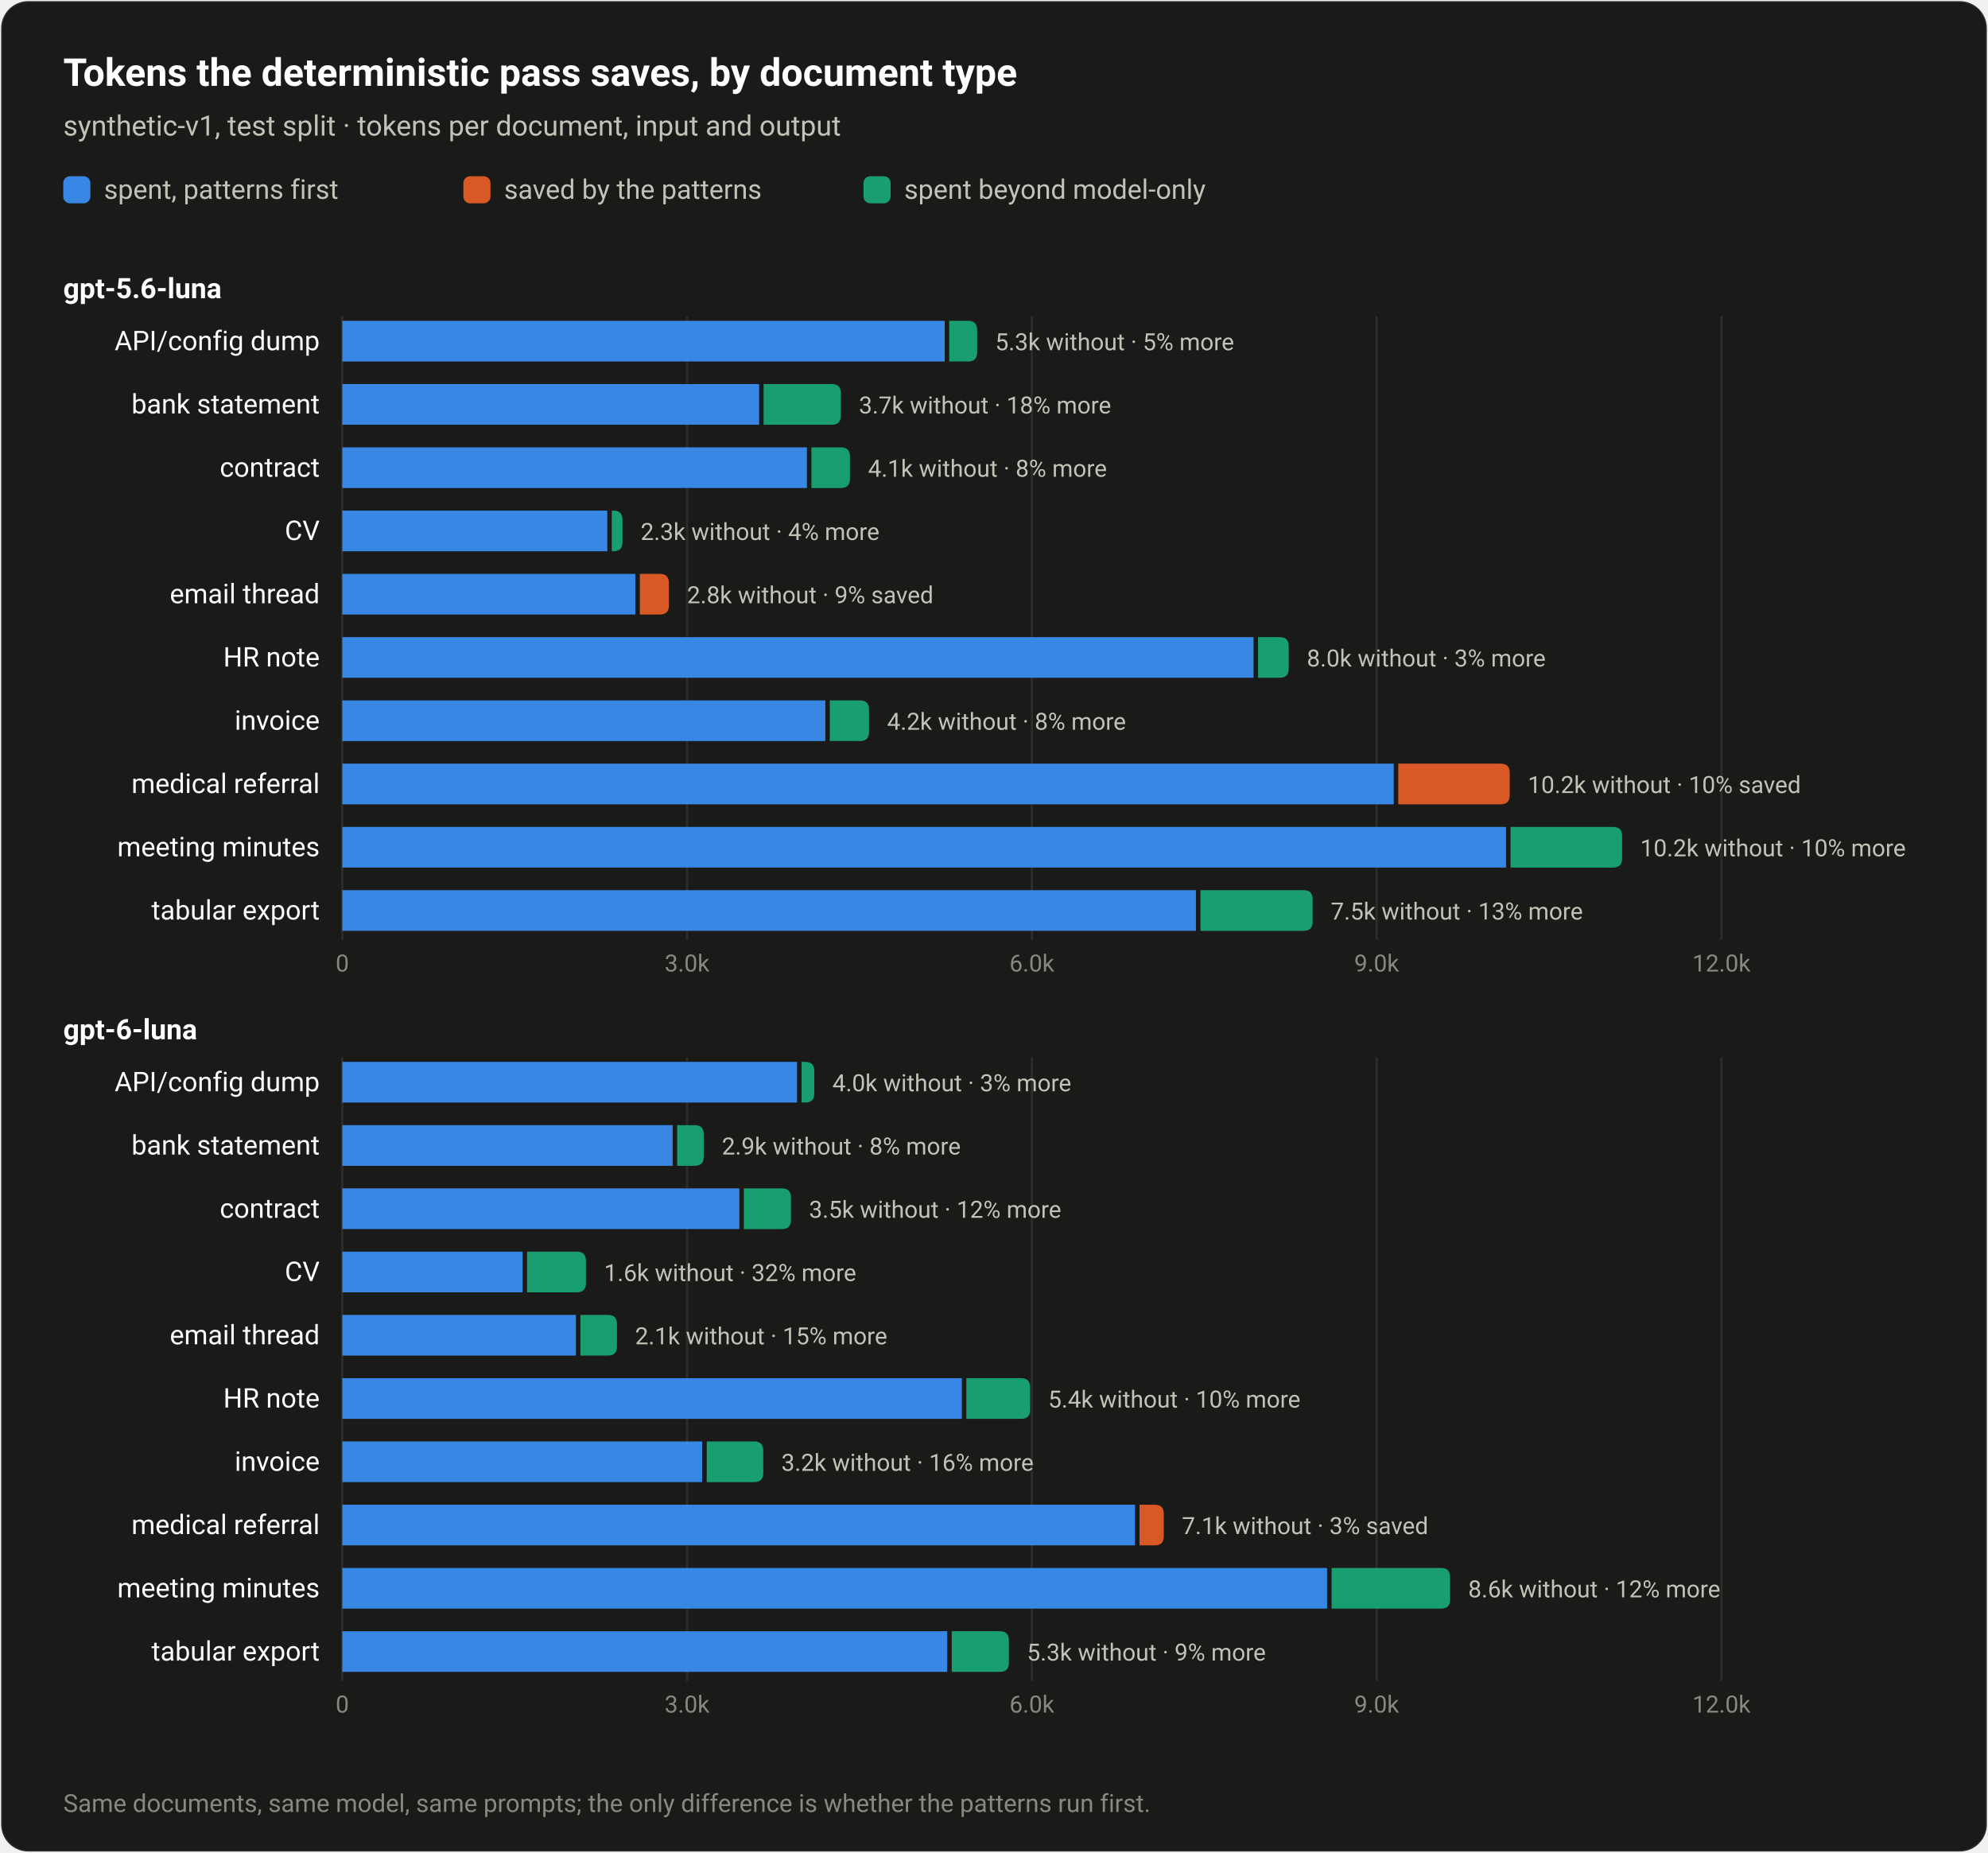
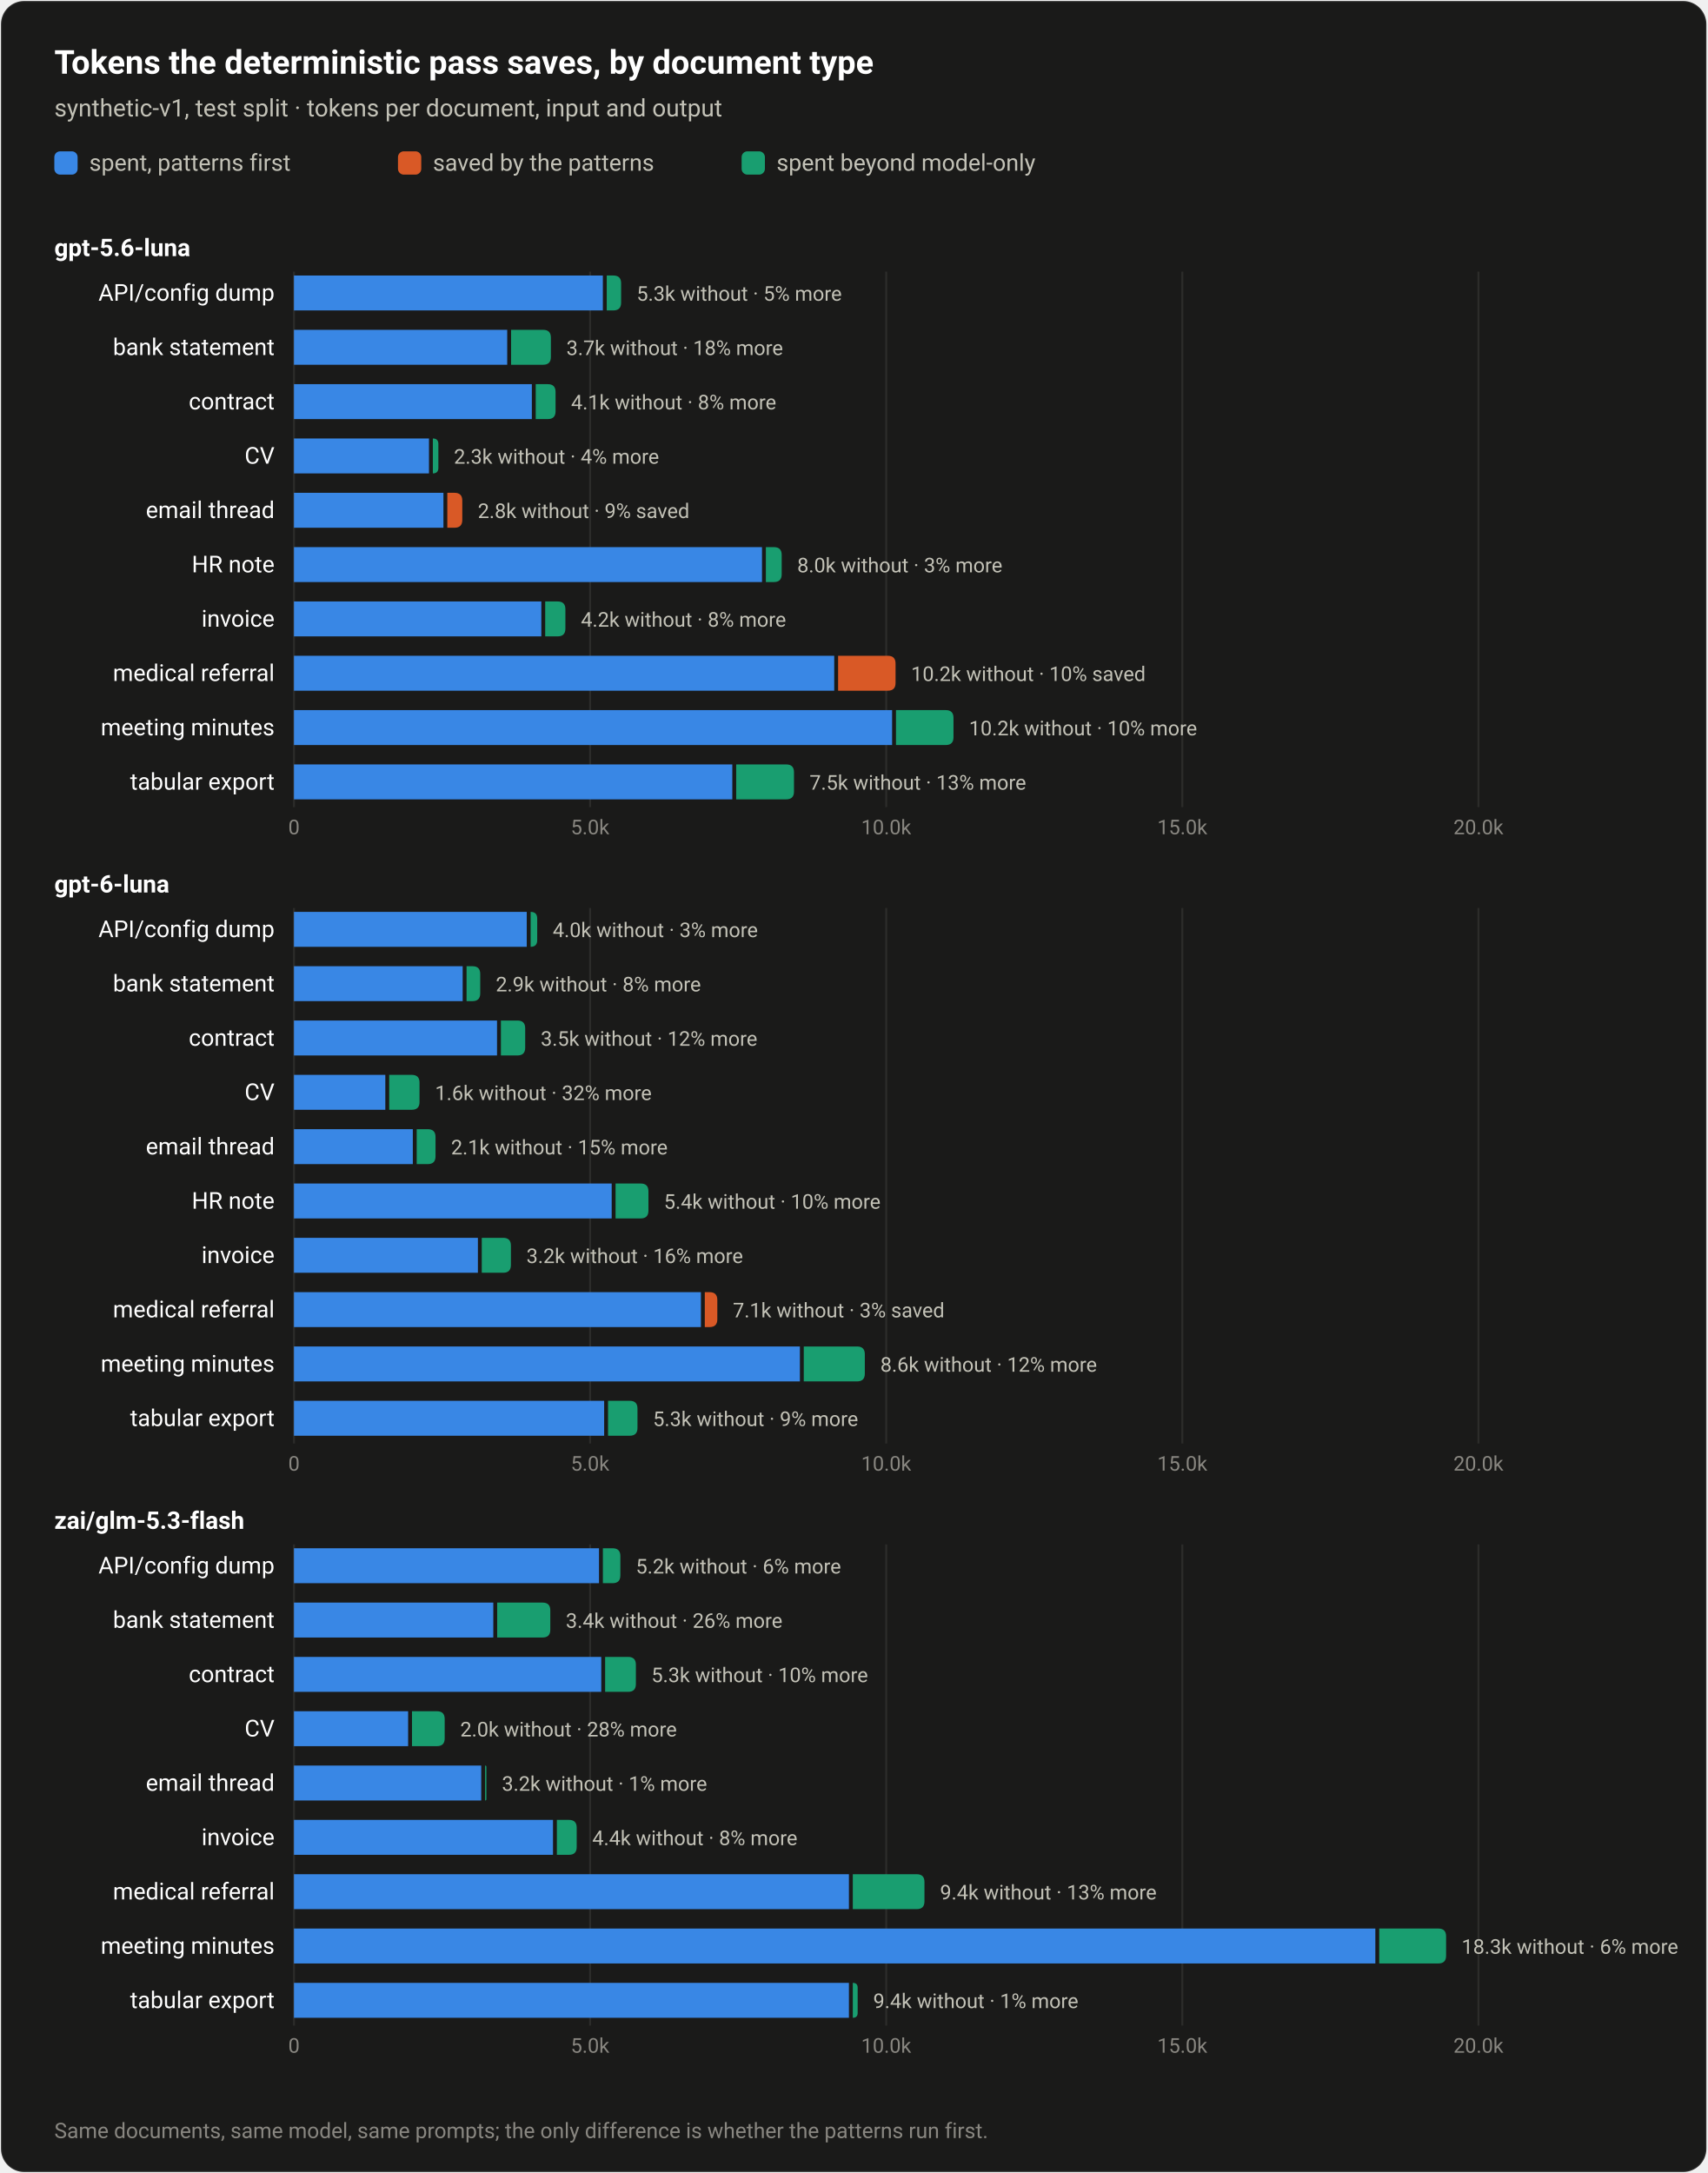
- <svg xmlns="http://www.w3.org/2000/svg" width="880" height="820" viewBox="0 0 880 820" role="img" aria-labelledby="t d" font-family="system-ui, -apple-system, &quot;Segoe UI&quot;, Roboto, sans-serif">
-   <rect x="0.5" y="0.5" width="879" height="819" rx="12" fill="#1a1a19" stroke="rgba(255,255,255,0.10)" />
+ <svg xmlns="http://www.w3.org/2000/svg" width="880" height="1120" viewBox="0 0 880 1120" role="img" aria-labelledby="t d" font-family="system-ui, -apple-system, &quot;Segoe UI&quot;, Roboto, sans-serif">
+   <rect x="0.5" y="0.5" width="879" height="1119" rx="12" fill="#1a1a19" stroke="rgba(255,255,255,0.10)" />
  <text x="28" y="38" font-size="17" font-weight="600" fill="#ffffff">Tokens the deterministic pass saves, by document type</text>
  <text x="28" y="60" font-size="12.5" fill="#c3c2b7">synthetic-v1, test split · tokens per document, input and output</text>
  <rect x="28" y="78" width="12" height="12" rx="3" fill="#3987e5" />
  <text x="46" y="88" font-size="12" fill="#c3c2b7">spent, patterns first</text>
  <rect x="205.12" y="78" width="12" height="12" rx="3" fill="#d95926" />
  <text x="223.12" y="88" font-size="12" fill="#c3c2b7">saved by the patterns</text>
  <rect x="382.24" y="78" width="12" height="12" rx="3" fill="#199e70" />
  <text x="400.24" y="88" font-size="12" fill="#c3c2b7">spent beyond model-only</text>
  <text x="28" y="132" font-size="12.5" font-weight="600" fill="#ffffff">gpt-5.6-luna</text>
  <line x1="151.52" y1="140" x2="151.52" y2="416" stroke="#2c2c2a" />
  <line x1="304.14" y1="140" x2="304.14" y2="416" stroke="#2c2c2a" />
  <line x1="456.76" y1="140" x2="456.76" y2="416" stroke="#2c2c2a" />
  <line x1="609.38" y1="140" x2="609.38" y2="416" stroke="#2c2c2a" />
  <line x1="762" y1="140" x2="762" y2="416" stroke="#2c2c2a" />
  <text x="141.52" y="155" font-size="12" fill="#ffffff" text-anchor="end">API/config dump</text>
  <g>
-     <path d="M151.52 142H418.18V160H151.52Z" fill="#3987e5" />
-   </g>
-   <g>
-     <path d="M420.18 142H428.54Q432.54 142 432.54 146V156Q432.54 160 428.54 160H420.18Z" fill="#199e70" />
-   </g>
-   <text x="440.54" y="155" font-size="10.5" fill="#c3c2b7">5.3k without · 5% more</text>
+     <path d="M151.52 142H310.72V160H151.52Z" fill="#3987e5" />
+   </g>
+   <g>
+     <path d="M312.72 142H316.13Q320.13 142 320.13 146V156Q320.13 160 316.13 160H312.72Z" fill="#199e70" />
+   </g>
+   <text x="328.13" y="155" font-size="10.5" fill="#c3c2b7">5.3k without · 5% more</text>
  <text x="141.52" y="183" font-size="12" fill="#ffffff" text-anchor="end">bank statement</text>
  <g>
-     <path d="M151.52 170H336.02V188H151.52Z" fill="#3987e5" />
-   </g>
-   <g>
-     <path d="M338.02 170H368.21Q372.21 170 372.21 174V184Q372.21 188 368.21 188H338.02Z" fill="#199e70" />
-   </g>
-   <text x="380.21" y="183" font-size="10.5" fill="#c3c2b7">3.7k without · 18% more</text>
+     <path d="M151.52 170H261.42V188H151.52Z" fill="#3987e5" />
+   </g>
+   <g>
+     <path d="M263.42 170H279.93Q283.93 170 283.93 174V184Q283.93 188 279.93 188H263.42Z" fill="#199e70" />
+   </g>
+   <text x="291.93" y="183" font-size="10.5" fill="#c3c2b7">3.7k without · 18% more</text>
  <text x="141.52" y="211" font-size="12" fill="#ffffff" text-anchor="end">contract</text>
  <g>
-     <path d="M151.52 198H357.18V216H151.52Z" fill="#3987e5" />
-   </g>
-   <g>
-     <path d="M359.18 198H372.23Q376.23 198 376.23 202V212Q376.23 216 372.23 216H359.18Z" fill="#199e70" />
-   </g>
-   <text x="384.23" y="211" font-size="10.5" fill="#c3c2b7">4.1k without · 8% more</text>
+     <path d="M151.52 198H274.12V216H151.52Z" fill="#3987e5" />
+   </g>
+   <g>
+     <path d="M276.12 198H282.34Q286.34 198 286.34 202V212Q286.34 216 282.34 216H276.12Z" fill="#199e70" />
+   </g>
+   <text x="294.34" y="211" font-size="10.5" fill="#c3c2b7">4.1k without · 8% more</text>
  <text x="141.52" y="239" font-size="12" fill="#ffffff" text-anchor="end">CV</text>
  <g>
-     <path d="M151.52 226H268.82V244H151.52Z" fill="#3987e5" />
-   </g>
-   <g>
-     <path d="M270.82 226H271.55Q275.55 226 275.55 230V240Q275.55 244 271.55 244H270.82Z" fill="#199e70" />
-   </g>
-   <text x="283.55" y="239" font-size="10.5" fill="#c3c2b7">2.3k without · 4% more</text>
+     <path d="M151.52 226H221.1V244H151.52Z" fill="#3987e5" />
+   </g>
+   <g>
+     <path d="M223.1 226H223.1Q225.94 226 225.94 228.84V241.16Q225.94 244 223.1 244H223.1Z" fill="#199e70" />
+   </g>
+   <text x="233.94" y="239" font-size="10.5" fill="#c3c2b7">2.3k without · 4% more</text>
  <text x="141.52" y="267" font-size="12" fill="#ffffff" text-anchor="end">email thread</text>
  <g>
-     <path d="M151.52 254H281.23V272H151.52Z" fill="#3987e5" />
-   </g>
-   <g>
-     <path d="M283.23 254H292.1Q296.1 254 296.1 258V268Q296.1 272 292.1 272H283.23Z" fill="#d95926" />
-   </g>
-   <text x="304.1" y="267" font-size="10.5" fill="#c3c2b7">2.8k without · 9% saved</text>
+     <path d="M151.52 254H228.55V272H151.52Z" fill="#3987e5" />
+   </g>
+   <g>
+     <path d="M230.55 254H234.27Q238.27 254 238.27 258V268Q238.27 272 234.27 272H230.55Z" fill="#d95926" />
+   </g>
+   <text x="246.27" y="267" font-size="10.5" fill="#c3c2b7">2.8k without · 9% saved</text>
  <text x="141.52" y="295" font-size="12" fill="#ffffff" text-anchor="end">HR note</text>
  <g>
-     <path d="M151.52 282H554.88V300H151.52Z" fill="#3987e5" />
-   </g>
-   <g>
-     <path d="M556.88 282H566.46Q570.46 282 570.46 286V296Q570.46 300 566.46 300H556.88Z" fill="#199e70" />
-   </g>
-   <text x="578.46" y="295" font-size="10.5" fill="#c3c2b7">8.0k without · 3% more</text>
+     <path d="M151.52 282H392.74V300H151.52Z" fill="#3987e5" />
+   </g>
+   <g>
+     <path d="M394.74 282H398.89Q402.89 282 402.89 286V296Q402.89 300 398.89 300H394.74Z" fill="#199e70" />
+   </g>
+   <text x="410.89" y="295" font-size="10.5" fill="#c3c2b7">8.0k without · 3% more</text>
  <text x="141.52" y="323" font-size="12" fill="#ffffff" text-anchor="end">invoice</text>
  <g>
-     <path d="M151.52 310H365.32V328H151.52Z" fill="#3987e5" />
-   </g>
-   <g>
-     <path d="M367.32 310H380.67Q384.67 310 384.67 314V324Q384.67 328 380.67 328H367.32Z" fill="#199e70" />
-   </g>
-   <text x="392.67" y="323" font-size="10.5" fill="#c3c2b7">4.2k without · 8% more</text>
+     <path d="M151.52 310H279V328H151.52Z" fill="#3987e5" />
+   </g>
+   <g>
+     <path d="M281 310H287.41Q291.41 310 291.41 314V324Q291.41 328 287.41 328H281Z" fill="#199e70" />
+   </g>
+   <text x="299.41" y="323" font-size="10.5" fill="#c3c2b7">4.2k without · 8% more</text>
  <text x="141.52" y="351" font-size="12" fill="#ffffff" text-anchor="end">medical referral</text>
  <g>
-     <path d="M151.52 338H616.94V356H151.52Z" fill="#3987e5" />
-   </g>
-   <g>
-     <path d="M618.94 338H664.29Q668.29 338 668.29 342V352Q668.29 356 664.29 356H618.94Z" fill="#d95926" />
-   </g>
-   <text x="676.29" y="351" font-size="10.5" fill="#c3c2b7">10.2k without · 10% saved</text>
+     <path d="M151.52 338H429.97V356H151.52Z" fill="#3987e5" />
+   </g>
+   <g>
+     <path d="M431.97 338H457.58Q461.58 338 461.58 342V352Q461.58 356 457.58 356H431.97Z" fill="#d95926" />
+   </g>
+   <text x="469.58" y="351" font-size="10.5" fill="#c3c2b7">10.2k without · 10% saved</text>
  <text x="141.52" y="379" font-size="12" fill="#ffffff" text-anchor="end">meeting minutes</text>
  <g>
-     <path d="M151.52 366H666.65V384H151.52Z" fill="#3987e5" />
-   </g>
-   <g>
-     <path d="M668.65 366H714.05Q718.05 366 718.05 370V380Q718.05 384 714.05 384H668.65Z" fill="#199e70" />
-   </g>
-   <text x="726.05" y="379" font-size="10.5" fill="#c3c2b7">10.2k without · 10% more</text>
+     <path d="M151.52 366H459.8V384H151.52Z" fill="#3987e5" />
+   </g>
+   <g>
+     <path d="M461.8 366H487.44Q491.44 366 491.44 370V380Q491.44 384 487.44 384H461.8Z" fill="#199e70" />
+   </g>
+   <text x="499.44" y="379" font-size="10.5" fill="#c3c2b7">10.2k without · 10% more</text>
  <text x="141.52" y="407" font-size="12" fill="#ffffff" text-anchor="end">tabular export</text>
  <g>
-     <path d="M151.52 394H529.39V412H151.52Z" fill="#3987e5" />
-   </g>
-   <g>
-     <path d="M531.39 394H577.04Q581.04 394 581.04 398V408Q581.04 412 577.04 412H531.39Z" fill="#199e70" />
-   </g>
-   <text x="589.04" y="407" font-size="10.5" fill="#c3c2b7">7.5k without · 13% more</text>
+     <path d="M151.52 394H377.44V412H151.52Z" fill="#3987e5" />
+   </g>
+   <g>
+     <path d="M379.44 394H405.23Q409.23 394 409.23 398V408Q409.23 412 405.23 412H379.44Z" fill="#199e70" />
+   </g>
+   <text x="417.23" y="407" font-size="10.5" fill="#c3c2b7">7.5k without · 13% more</text>
  <text x="151.52" y="430" font-size="10.5" fill="#898781" text-anchor="middle">0</text>
-   <text x="304.14" y="430" font-size="10.5" fill="#898781" text-anchor="middle">3.0k</text>
-   <text x="456.76" y="430" font-size="10.5" fill="#898781" text-anchor="middle">6.0k</text>
-   <text x="609.38" y="430" font-size="10.5" fill="#898781" text-anchor="middle">9.0k</text>
-   <text x="762" y="430" font-size="10.5" fill="#898781" text-anchor="middle">12.0k</text>
+   <text x="304.14" y="430" font-size="10.5" fill="#898781" text-anchor="middle">5.0k</text>
+   <text x="456.76" y="430" font-size="10.5" fill="#898781" text-anchor="middle">10.0k</text>
+   <text x="609.38" y="430" font-size="10.5" fill="#898781" text-anchor="middle">15.0k</text>
+   <text x="762" y="430" font-size="10.5" fill="#898781" text-anchor="middle">20.0k</text>
  <text x="28" y="460" font-size="12.5" font-weight="600" fill="#ffffff">gpt-6-luna</text>
  <line x1="151.52" y1="468" x2="151.52" y2="744" stroke="#2c2c2a" />
  <line x1="304.14" y1="468" x2="304.14" y2="744" stroke="#2c2c2a" />
  <line x1="456.76" y1="468" x2="456.76" y2="744" stroke="#2c2c2a" />
  <line x1="609.38" y1="468" x2="609.38" y2="744" stroke="#2c2c2a" />
  <line x1="762" y1="468" x2="762" y2="744" stroke="#2c2c2a" />
  <text x="141.52" y="483" font-size="12" fill="#ffffff" text-anchor="end">API/config dump</text>
  <g>
-     <path d="M151.52 470H352.81V488H151.52Z" fill="#3987e5" />
-   </g>
-   <g>
-     <path d="M354.81 470H356.46Q360.46 470 360.46 474V484Q360.46 488 356.46 488H354.81Z" fill="#199e70" />
-   </g>
-   <text x="368.46" y="483" font-size="10.5" fill="#c3c2b7">4.0k without · 3% more</text>
+     <path d="M151.52 470H271.49V488H151.52Z" fill="#3987e5" />
+   </g>
+   <g>
+     <path d="M273.49 470H273.49Q276.88 470 276.88 473.39V484.61Q276.88 488 273.49 488H273.49Z" fill="#199e70" />
+   </g>
+   <text x="284.88" y="483" font-size="10.5" fill="#c3c2b7">4.0k without · 3% more</text>
  <text x="141.52" y="511" font-size="12" fill="#ffffff" text-anchor="end">bank statement</text>
  <g>
-     <path d="M151.52 498H297.76V516H151.52Z" fill="#3987e5" />
-   </g>
-   <g>
-     <path d="M299.76 498H307.52Q311.52 498 311.52 502V512Q311.52 516 307.52 516H299.76Z" fill="#199e70" />
-   </g>
-   <text x="319.52" y="511" font-size="10.5" fill="#c3c2b7">2.9k without · 8% more</text>
+     <path d="M151.52 498H238.47V516H151.52Z" fill="#3987e5" />
+   </g>
+   <g>
+     <path d="M240.47 498H243.52Q247.52 498 247.52 502V512Q247.52 516 243.52 516H240.47Z" fill="#199e70" />
+   </g>
+   <text x="255.52" y="511" font-size="10.5" fill="#c3c2b7">2.9k without · 8% more</text>
  <text x="141.52" y="539" font-size="12" fill="#ffffff" text-anchor="end">contract</text>
  <g>
-     <path d="M151.52 526H327.27V544H151.52Z" fill="#3987e5" />
-   </g>
-   <g>
-     <path d="M329.27 526H346.13Q350.13 526 350.13 530V540Q350.13 544 346.13 544H329.27Z" fill="#199e70" />
-   </g>
-   <text x="358.13" y="539" font-size="10.5" fill="#c3c2b7">3.5k without · 12% more</text>
+     <path d="M151.52 526H256.17V544H151.52Z" fill="#3987e5" />
+   </g>
+   <g>
+     <path d="M258.17 526H266.69Q270.69 526 270.69 530V540Q270.69 544 266.69 544H258.17Z" fill="#199e70" />
+   </g>
+   <text x="278.69" y="539" font-size="10.5" fill="#c3c2b7">3.5k without · 12% more</text>
  <text x="141.52" y="567" font-size="12" fill="#ffffff" text-anchor="end">CV</text>
  <g>
-     <path d="M151.52 554H231.32V572H151.52Z" fill="#3987e5" />
-   </g>
-   <g>
-     <path d="M233.32 554H255.37Q259.37 554 259.37 558V568Q259.37 572 255.37 572H233.32Z" fill="#199e70" />
-   </g>
-   <text x="267.37" y="567" font-size="10.5" fill="#c3c2b7">1.6k without · 32% more</text>
+     <path d="M151.52 554H198.6V572H151.52Z" fill="#3987e5" />
+   </g>
+   <g>
+     <path d="M200.6 554H212.23Q216.23 554 216.23 558V568Q216.23 572 212.23 572H200.6Z" fill="#199e70" />
+   </g>
+   <text x="224.23" y="567" font-size="10.5" fill="#c3c2b7">1.6k without · 32% more</text>
  <text x="141.52" y="595" font-size="12" fill="#ffffff" text-anchor="end">email thread</text>
  <g>
-     <path d="M151.52 582H254.93V600H151.52Z" fill="#3987e5" />
-   </g>
-   <g>
-     <path d="M256.93 582H269.11Q273.11 582 273.11 586V596Q273.11 600 269.11 600H256.93Z" fill="#199e70" />
-   </g>
-   <text x="281.11" y="595" font-size="10.5" fill="#c3c2b7">2.1k without · 15% more</text>
+     <path d="M151.52 582H212.77V600H151.52Z" fill="#3987e5" />
+   </g>
+   <g>
+     <path d="M214.77 582H220.47Q224.47 582 224.47 586V596Q224.47 600 220.47 600H214.77Z" fill="#199e70" />
+   </g>
+   <text x="232.47" y="595" font-size="10.5" fill="#c3c2b7">2.1k without · 15% more</text>
  <text x="141.52" y="623" font-size="12" fill="#ffffff" text-anchor="end">HR note</text>
  <g>
-     <path d="M151.52 610H425.76V628H151.52Z" fill="#3987e5" />
-   </g>
-   <g>
-     <path d="M427.76 610H452Q456 610 456 614V624Q456 628 452 628H427.76Z" fill="#199e70" />
-   </g>
-   <text x="464" y="623" font-size="10.5" fill="#c3c2b7">5.4k without · 10% more</text>
+     <path d="M151.52 610H315.27V628H151.52Z" fill="#3987e5" />
+   </g>
+   <g>
+     <path d="M317.27 610H330.21Q334.21 610 334.21 614V624Q334.21 628 330.21 628H317.27Z" fill="#199e70" />
+   </g>
+   <text x="342.21" y="623" font-size="10.5" fill="#c3c2b7">5.4k without · 10% more</text>
  <text x="141.52" y="651" font-size="12" fill="#ffffff" text-anchor="end">invoice</text>
  <g>
-     <path d="M151.52 638H310.84V656H151.52Z" fill="#3987e5" />
-   </g>
-   <g>
-     <path d="M312.84 638H333.87Q337.87 638 337.87 642V652Q337.87 656 333.87 656H312.84Z" fill="#199e70" />
-   </g>
-   <text x="345.87" y="651" font-size="10.5" fill="#c3c2b7">3.2k without · 16% more</text>
+     <path d="M151.52 638H246.31V656H151.52Z" fill="#3987e5" />
+   </g>
+   <g>
+     <path d="M248.31 638H259.33Q263.33 638 263.33 642V652Q263.33 656 259.33 656H248.31Z" fill="#199e70" />
+   </g>
+   <text x="271.33" y="651" font-size="10.5" fill="#c3c2b7">3.2k without · 16% more</text>
  <text x="141.52" y="679" font-size="12" fill="#ffffff" text-anchor="end">medical referral</text>
  <g>
-     <path d="M151.52 666H502.43V684H151.52Z" fill="#3987e5" />
-   </g>
-   <g>
-     <path d="M504.43 666H511.16Q515.16 666 515.16 670V680Q515.16 684 511.16 684H504.43Z" fill="#d95926" />
-   </g>
-   <text x="523.16" y="679" font-size="10.5" fill="#c3c2b7">7.1k without · 3% saved</text>
+     <path d="M151.52 666H361.26V684H151.52Z" fill="#3987e5" />
+   </g>
+   <g>
+     <path d="M363.26 666H365.71Q369.71 666 369.71 670V680Q369.71 684 365.71 684H363.26Z" fill="#d95926" />
+   </g>
+   <text x="377.71" y="679" font-size="10.5" fill="#c3c2b7">7.1k without · 3% saved</text>
  <text x="141.52" y="707" font-size="12" fill="#ffffff" text-anchor="end">meeting minutes</text>
  <g>
-     <path d="M151.52 694H587.44V712H151.52Z" fill="#3987e5" />
-   </g>
-   <g>
-     <path d="M589.44 694H637.89Q641.89 694 641.89 698V708Q641.89 712 637.89 712H589.44Z" fill="#199e70" />
-   </g>
-   <text x="649.89" y="707" font-size="10.5" fill="#c3c2b7">8.6k without · 12% more</text>
+     <path d="M151.52 694H412.27V712H151.52Z" fill="#3987e5" />
+   </g>
+   <g>
+     <path d="M414.27 694H441.74Q445.74 694 445.74 698V708Q445.74 712 441.74 712H414.27Z" fill="#199e70" />
+   </g>
+   <text x="453.74" y="707" font-size="10.5" fill="#c3c2b7">8.6k without · 12% more</text>
  <text x="141.52" y="735" font-size="12" fill="#ffffff" text-anchor="end">tabular export</text>
  <g>
-     <path d="M151.52 722H419.3V740H151.52Z" fill="#3987e5" />
-   </g>
-   <g>
-     <path d="M421.3 722H442.59Q446.59 722 446.59 726V736Q446.59 740 442.59 740H421.3Z" fill="#199e70" />
-   </g>
-   <text x="454.59" y="735" font-size="10.5" fill="#c3c2b7">5.3k without · 9% more</text>
+     <path d="M151.52 722H311.39V740H151.52Z" fill="#3987e5" />
+   </g>
+   <g>
+     <path d="M313.39 722H324.56Q328.56 722 328.56 726V736Q328.56 740 324.56 740H313.39Z" fill="#199e70" />
+   </g>
+   <text x="336.56" y="735" font-size="10.5" fill="#c3c2b7">5.3k without · 9% more</text>
  <text x="151.52" y="758" font-size="10.5" fill="#898781" text-anchor="middle">0</text>
-   <text x="304.14" y="758" font-size="10.5" fill="#898781" text-anchor="middle">3.0k</text>
-   <text x="456.76" y="758" font-size="10.5" fill="#898781" text-anchor="middle">6.0k</text>
-   <text x="609.38" y="758" font-size="10.5" fill="#898781" text-anchor="middle">9.0k</text>
-   <text x="762" y="758" font-size="10.5" fill="#898781" text-anchor="middle">12.0k</text>
-   <text x="28" y="802" font-size="11" fill="#898781">Same documents, same model, same prompts; the only difference is whether the patterns run first.</text>
+   <text x="304.14" y="758" font-size="10.5" fill="#898781" text-anchor="middle">5.0k</text>
+   <text x="456.76" y="758" font-size="10.5" fill="#898781" text-anchor="middle">10.0k</text>
+   <text x="609.38" y="758" font-size="10.5" fill="#898781" text-anchor="middle">15.0k</text>
+   <text x="762" y="758" font-size="10.5" fill="#898781" text-anchor="middle">20.0k</text>
+   <text x="28" y="788" font-size="12.5" font-weight="600" fill="#ffffff">zai/glm-5.3-flash</text>
+   <line x1="151.52" y1="796" x2="151.52" y2="1044" stroke="#2c2c2a" />
+   <line x1="304.14" y1="796" x2="304.14" y2="1044" stroke="#2c2c2a" />
+   <line x1="456.76" y1="796" x2="456.76" y2="1044" stroke="#2c2c2a" />
+   <line x1="609.38" y1="796" x2="609.38" y2="1044" stroke="#2c2c2a" />
+   <line x1="762" y1="796" x2="762" y2="1044" stroke="#2c2c2a" />
+   <text x="141.52" y="811" font-size="12" fill="#ffffff" text-anchor="end">API/config dump</text>
+   <g>
+     <path d="M151.52 798H308.73V816H151.52Z" fill="#3987e5" />
+   </g>
+   <g>
+     <path d="M310.73 798H315.74Q319.74 798 319.74 802V812Q319.74 816 315.74 816H310.73Z" fill="#199e70" />
+   </g>
+   <text x="327.74" y="811" font-size="10.5" fill="#c3c2b7">5.2k without · 6% more</text>
+   <text x="141.52" y="839" font-size="12" fill="#ffffff" text-anchor="end">bank statement</text>
+   <g>
+     <path d="M151.52 826H254.25V844H151.52Z" fill="#3987e5" />
+   </g>
+   <g>
+     <path d="M256.25 826H279.63Q283.63 826 283.63 830V840Q283.63 844 279.63 844H256.25Z" fill="#199e70" />
+   </g>
+   <text x="291.63" y="839" font-size="10.5" fill="#c3c2b7">3.4k without · 26% more</text>
+   <text x="141.52" y="867" font-size="12" fill="#ffffff" text-anchor="end">contract</text>
+   <g>
+     <path d="M151.52 854H309.89V872H151.52Z" fill="#3987e5" />
+   </g>
+   <g>
+     <path d="M311.89 854H323.74Q327.74 854 327.74 858V868Q327.74 872 323.74 872H311.89Z" fill="#199e70" />
+   </g>
+   <text x="335.74" y="867" font-size="10.5" fill="#c3c2b7">5.3k without · 10% more</text>
+   <text x="141.52" y="895" font-size="12" fill="#ffffff" text-anchor="end">CV</text>
+   <g>
+     <path d="M151.52 882H210.35V900H151.52Z" fill="#3987e5" />
+   </g>
+   <g>
+     <path d="M212.35 882H225.2Q229.2 882 229.2 886V896Q229.2 900 225.2 900H212.35Z" fill="#199e70" />
+   </g>
+   <text x="237.2" y="895" font-size="10.5" fill="#c3c2b7">2.0k without · 28% more</text>
+   <text x="141.52" y="923" font-size="12" fill="#ffffff" text-anchor="end">email thread</text>
+   <g>
+     <path d="M151.52 910H248.02V928H151.52Z" fill="#3987e5" />
+   </g>
+   <g>
+     <path d="M250.02 910H250.02Q250.69 910 250.69 910.67V927.33Q250.69 928 250.02 928H250.02Z" fill="#199e70" />
+   </g>
+   <text x="258.69" y="923" font-size="10.5" fill="#c3c2b7">3.2k without · 1% more</text>
+   <text x="141.52" y="951" font-size="12" fill="#ffffff" text-anchor="end">invoice</text>
+   <g>
+     <path d="M151.52 938H285.02V956H151.52Z" fill="#3987e5" />
+   </g>
+   <g>
+     <path d="M287.02 938H293.24Q297.24 938 297.24 942V952Q297.24 956 293.24 956H287.02Z" fill="#199e70" />
+   </g>
+   <text x="305.24" y="951" font-size="10.5" fill="#c3c2b7">4.4k without · 8% more</text>
+   <text x="141.52" y="979" font-size="12" fill="#ffffff" text-anchor="end">medical referral</text>
+   <g>
+     <path d="M151.52 966H437.54V984H151.52Z" fill="#3987e5" />
+   </g>
+   <g>
+     <path d="M439.54 966H472.48Q476.48 966 476.48 970V980Q476.48 984 472.48 984H439.54Z" fill="#199e70" />
+   </g>
+   <text x="484.48" y="979" font-size="10.5" fill="#c3c2b7">9.4k without · 13% more</text>
+   <text x="141.52" y="1007" font-size="12" fill="#ffffff" text-anchor="end">meeting minutes</text>
+   <g>
+     <path d="M151.52 994H708.87V1012H151.52Z" fill="#3987e5" />
+   </g>
+   <g>
+     <path d="M710.87 994H741.33Q745.33 994 745.33 998V1008Q745.33 1012 741.33 1012H710.87Z" fill="#199e70" />
+   </g>
+   <text x="753.33" y="1007" font-size="10.5" fill="#c3c2b7">18.3k without · 6% more</text>
+   <text x="141.52" y="1035" font-size="12" fill="#ffffff" text-anchor="end">tabular export</text>
+   <g>
+     <path d="M151.52 1022H437.54V1040H151.52Z" fill="#3987e5" />
+   </g>
+   <g>
+     <path d="M439.54 1022H439.54Q442.05 1022 442.05 1024.5V1037.5Q442.05 1040 439.54 1040H439.54Z" fill="#199e70" />
+   </g>
+   <text x="450.05" y="1035" font-size="10.5" fill="#c3c2b7">9.4k without · 1% more</text>
+   <text x="151.52" y="1058" font-size="10.5" fill="#898781" text-anchor="middle">0</text>
+   <text x="304.14" y="1058" font-size="10.5" fill="#898781" text-anchor="middle">5.0k</text>
+   <text x="456.76" y="1058" font-size="10.5" fill="#898781" text-anchor="middle">10.0k</text>
+   <text x="609.38" y="1058" font-size="10.5" fill="#898781" text-anchor="middle">15.0k</text>
+   <text x="762" y="1058" font-size="10.5" fill="#898781" text-anchor="middle">20.0k</text>
+   <text x="28" y="1102" font-size="11" fill="#898781">Same documents, same model, same prompts; the only difference is whether the patterns run first.</text>
</svg>
